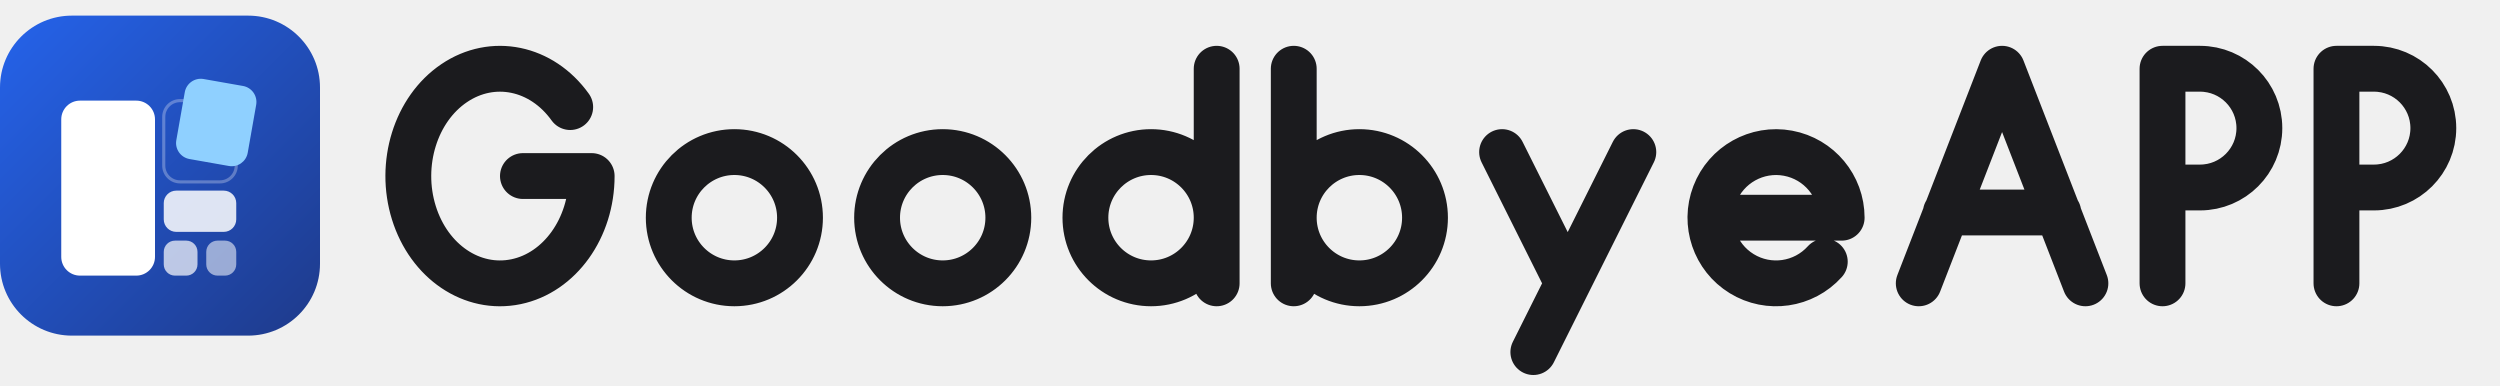
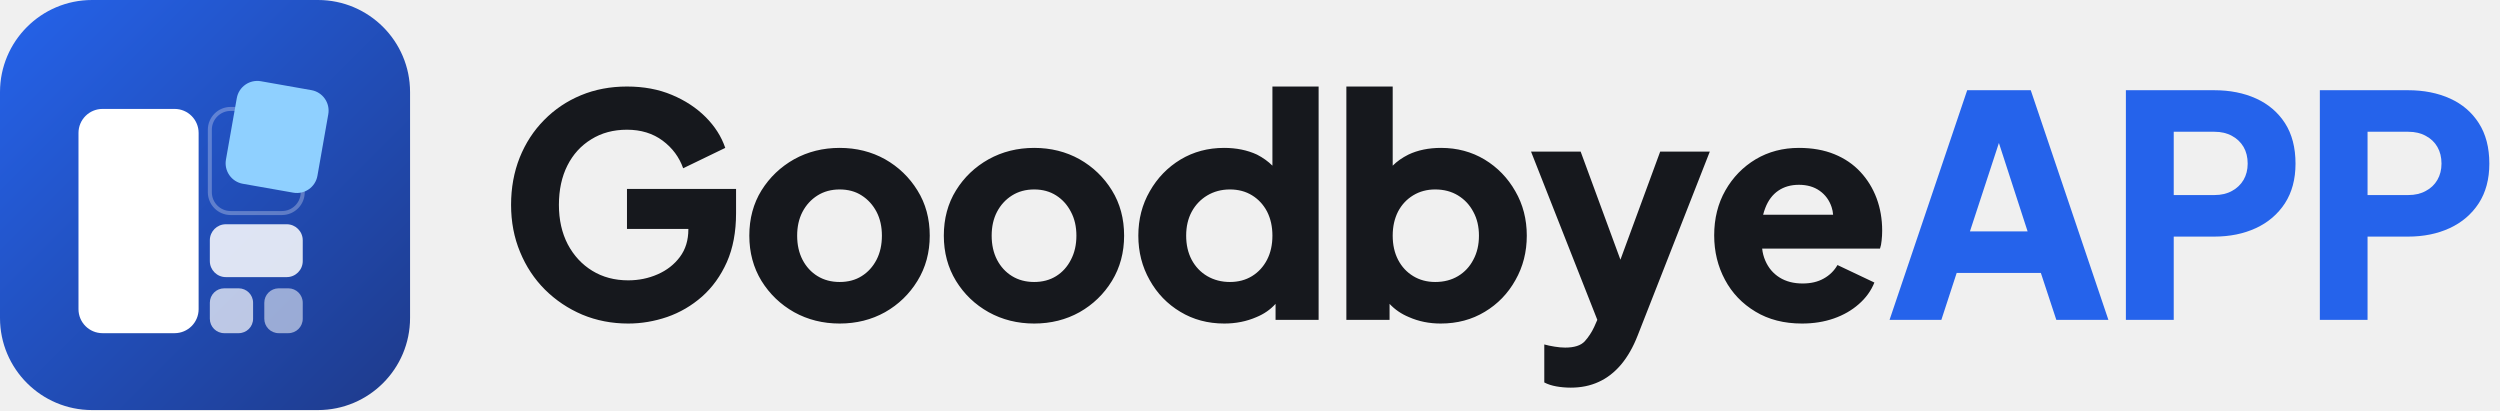
- <svg xmlns="http://www.w3.org/2000/svg" viewBox="40 40 2400 370" role="img" aria-label="GoodbyeAPP">
-   <style>.w{stroke:#1b1b1e}
- @media (prefers-color-scheme:dark){.w{stroke:#ededf0}}</style>
-   <g transform="translate(40 55) scale(.6)">
+ <svg xmlns="http://www.w3.org/2000/svg" viewBox="0 0 1829 300" role="img" aria-label="GoodbyeAPP">
+   <style>.w{fill:#16181D}.a{fill:#2563EB}
+ @media (prefers-color-scheme:dark){.w{fill:#F1F2F4}.a{fill:#60A5FA}}</style>
+   <g transform="scale(0.58594)">
    <defs>
      <linearGradient id="lbg" x1="0" y1="0" x2="1" y2="1">
        <stop offset="0" stop-color="#2563EB" />
        <stop offset="1" stop-color="#1E3A8A" />
      </linearGradient>
    </defs>
    <rect width="512" height="512" rx="115" fill="url(#lbg)" />
    <g transform="translate(98 136)">
      <rect width="150" height="280" rx="30" fill="#FFFFFF" />
      <rect x="164" y="144" width="116" height="66" rx="20" fill="#FFFFFF" fill-opacity=".85" />
      <rect x="164" y="224" width="54" height="56" rx="18" fill="#FFFFFF" fill-opacity=".7" />
      <rect x="232" y="224" width="48" height="56" rx="18" fill="#FFFFFF" fill-opacity=".55" />
      <rect x="164" width="116" height="130" rx="26" fill="none" stroke="#FFFFFF" stroke-opacity=".28" stroke-width="5" />
      <rect x="164" width="116" height="130" rx="26" fill="#8FD0FF" transform="translate(26 -30) rotate(10 222 65)" />
    </g>
  </g>
-   <g transform="translate(432 334)">
-     <path class="w" fill="none" stroke-width="44" stroke-linecap="round" stroke-linejoin="round" d="M155.4 -191.2A88 103 0 1 0 176 -125H110M376 -85A63 63 0 1 0 250 -85A63 63 0 1 0 376 -85M576 -85A63 63 0 1 0 450 -85A63 63 0 1 0 576 -85M776 -85A63 63 0 1 0 650 -85A63 63 0 1 0 776 -85M776 -228V-22M850 -228V-22M850 -85A63 63 0 1 0 976 -85A63 63 0 1 0 850 -85M1050 -148L1113 -22M1176 -148L1080 44M1250 -85H1376A63 63 0 1 0 1359.8 -42.8M1450 -22L1530 -228L1610 -22M1476 -90H1584M1684 -22V-228H1720A57 57 0 0 1 1720 -114H1684M1851 -22V-228H1887A57 57 0 0 1 1887 -114H1851" />
-   </g>
+   <path class="w" d="M459.6 236.7L459.6 236.7Q441.6 236.7 426.0 230.2Q410.5 223.6 398.7 211.9Q387.0 200.2 380.5 184.4Q373.9 168.6 373.9 149.9Q373.9 131.2 380.2 115.3Q386.6 99.4 398.1 87.8Q409.6 76.1 425.0 69.7Q440.4 63.3 458.7 63.3Q477.0 63.3 491.5 69.4Q506.1 75.5 516.2 85.6Q526.4 95.8 530.6 108.2L530.6 108.2L499.8 123.1Q495.5 110.9 484.8 102.9Q474.0 94.9 458.7 94.9L458.7 94.9Q443.8 94.9 432.6 101.9Q421.3 108.8 415.1 121.1Q408.9 133.4 408.9 149.9Q408.9 166.3 415.4 178.8Q422.0 191.2 433.3 198.1Q444.7 205.1 459.6 205.1L459.6 205.1Q471.1 205.1 481.1 200.7Q491.2 196.3 497.4 188.0Q503.6 179.7 503.6 167.9L503.6 167.9L503.6 167.5L458.7 167.5L458.7 138.2L538.5 138.2L538.5 156.0Q538.5 176.5 531.8 191.7Q525.0 206.9 513.6 217.0Q502.2 227.0 488.1 231.9Q474.0 236.7 459.6 236.7ZM614.3 236.7L614.3 236.7Q596.0 236.7 581.0 228.4Q566.1 220.0 557.1 205.5Q548.2 190.9 548.2 172.4L548.2 172.4Q548.2 153.7 557.1 139.3Q566.1 124.9 581.0 116.5Q596.0 108.2 614.3 108.2L614.3 108.2Q632.6 108.2 647.5 116.5Q662.3 124.9 671.2 139.3Q680.2 153.7 680.2 172.4L680.2 172.4Q680.2 190.9 671.2 205.5Q662.3 220.0 647.5 228.4Q632.6 236.7 614.3 236.7ZM614.3 206.3L614.3 206.3Q623.6 206.3 630.4 202.0Q637.3 197.7 641.3 190.0Q645.2 182.4 645.2 172.4L645.2 172.4Q645.2 162.5 641.3 155.0Q637.3 147.4 630.4 143.0Q623.6 138.6 614.3 138.6L614.3 138.6Q605.1 138.6 598.1 143.0Q591.1 147.4 587.1 155.0Q583.2 162.5 583.2 172.4L583.2 172.4Q583.2 182.4 587.1 190.0Q591.1 197.7 598.1 202.0Q605.1 206.3 614.3 206.3ZM756.6 236.7L756.6 236.7Q738.3 236.7 723.3 228.4Q708.3 220.0 699.4 205.5Q690.5 190.9 690.5 172.4L690.5 172.4Q690.5 153.7 699.4 139.3Q708.3 124.9 723.3 116.5Q738.3 108.2 756.6 108.2L756.6 108.2Q774.9 108.2 789.8 116.5Q804.6 124.9 813.5 139.3Q822.4 153.7 822.4 172.4L822.4 172.4Q822.4 190.9 813.5 205.5Q804.6 220.0 789.8 228.4Q774.9 236.7 756.6 236.7ZM756.6 206.3L756.6 206.3Q765.8 206.3 772.7 202.0Q779.6 197.7 783.5 190.0Q787.5 182.4 787.5 172.4L787.5 172.4Q787.5 162.5 783.5 155.0Q779.6 147.4 772.7 143.0Q765.8 138.6 756.6 138.6L756.6 138.6Q747.4 138.6 740.4 143.0Q733.4 147.4 729.4 155.0Q725.5 162.5 725.5 172.4L725.5 172.4Q725.5 182.4 729.4 190.0Q733.4 197.7 740.4 202.0Q747.4 206.3 756.6 206.3ZM895.7 236.7L895.7 236.7Q877.7 236.7 863.5 228.1Q849.3 219.6 841.1 204.9Q832.8 190.3 832.8 172.4L832.8 172.4Q832.8 154.4 841.2 139.9Q849.5 125.3 863.7 116.7Q877.9 108.2 895.5 108.2L895.5 108.2Q909.0 108.2 919.6 113.1L919.6 113.1Q926.2 116.5 930.9 121.2L930.9 121.2L930.9 63.3L964.7 63.3L964.7 234L933.2 234L933.2 222.3Q927.5 228.6 919.2 232.0L919.2 232.0Q908.4 236.7 895.7 236.7ZM899.8 206.3L899.8 206.3Q909.0 206.3 916.0 202.0Q923.0 197.7 927.0 190.0Q930.9 182.4 930.9 172.4Q930.9 162.5 927.0 154.8Q923.0 147.2 916.0 142.9Q909.0 138.6 899.8 138.6Q890.6 138.6 883.2 143.0Q875.9 147.4 871.8 155.0Q867.8 162.5 867.8 172.4Q867.8 182.4 871.8 190.0Q875.9 197.7 883.2 202.0Q890.6 206.3 899.8 206.3ZM1054.0 236.7L1054.0 236.7Q1041.4 236.7 1030.8 232.0L1030.8 232.0Q1022.5 228.6 1016.6 222.3L1016.6 222.3L1016.6 234L985.0 234L985.0 63.3L1018.9 63.3L1018.9 121.2Q1023.6 116.5 1030.4 113.1L1030.4 113.1Q1040.7 108.2 1054.3 108.2L1054.3 108.2Q1071.9 108.2 1086.1 116.7Q1100.3 125.3 1108.6 139.9Q1117.0 154.4 1117.0 172.4L1117.0 172.4Q1117.0 190.3 1108.7 204.9Q1100.5 219.6 1086.3 228.1Q1072.1 236.7 1054.0 236.7ZM1050.0 206.3L1050.0 206.3Q1059.5 206.3 1066.7 202.0Q1073.9 197.7 1077.9 190.0Q1082.0 182.4 1082.0 172.4Q1082.0 162.5 1077.9 155.0Q1073.9 147.4 1066.7 143.0Q1059.5 138.6 1050.0 138.6L1050.0 138.6Q1041.0 138.6 1033.9 142.9Q1026.8 147.2 1022.8 154.8Q1018.9 162.5 1018.9 172.4Q1018.9 182.4 1022.8 190.0Q1026.8 197.7 1033.9 202.0Q1041.0 206.3 1050.0 206.3ZM1149.2 283.6L1149.2 283.6Q1143.8 283.6 1138.7 282.7Q1133.6 281.8 1129.8 279.8L1129.8 279.8L1129.8 252.0Q1133.0 252.9 1137.3 253.6Q1141.5 254.3 1145.1 254.3L1145.1 254.3Q1155.1 254.3 1159.4 249.7Q1163.6 245.0 1166.3 239.2L1166.3 239.2L1168.6 234L1120.1 110.9L1156.4 110.9L1185.5 190.0L1214.6 110.9L1250.9 110.9L1198.1 245.5Q1193.2 258.1 1186.0 266.7Q1178.7 275.3 1169.6 279.4Q1160.5 283.6 1149.2 283.6ZM1318.3 236.7L1318.3 236.7Q1298.7 236.7 1284.3 228.0Q1269.8 219.3 1262.0 204.7Q1254.1 190.0 1254.1 172.2L1254.1 172.2Q1254.1 153.7 1262.3 139.3Q1270.5 124.9 1284.5 116.5Q1298.5 108.2 1316.1 108.2L1316.1 108.2Q1330.7 108.2 1342.0 112.8Q1353.3 117.4 1361.1 125.8Q1368.8 134.1 1372.9 145.0Q1377.0 156.0 1377.0 168.8L1377.0 168.8Q1377.0 172.4 1376.6 175.9Q1376.3 179.4 1375.4 181.9L1375.4 181.9L1289.2 181.9Q1289.7 186.6 1291.5 190.7L1291.5 190.7Q1294.9 198.6 1301.9 203.0Q1308.9 207.4 1318.8 207.4L1318.8 207.4Q1327.8 207.4 1334.2 203.8Q1340.7 200.2 1344.3 193.9L1344.3 193.9L1371.3 206.7Q1367.7 215.7 1359.9 222.5Q1352.2 229.3 1341.6 233.0Q1331.0 236.7 1318.3 236.7ZM1289.9 157.1L1289.9 157.1L1341.1 157.1Q1340.9 154.2 1340.0 151.5L1340.0 151.5Q1337.5 144.0 1331.3 139.6Q1325.1 135.2 1316.1 135.2L1316.1 135.2Q1307.3 135.2 1301.0 139.5Q1294.7 143.8 1291.5 152.1L1291.5 152.1Q1290.6 154.4 1289.9 157.1Z" />
+   <path class="a" d="M1420.3 234L1382.4 234L1439.2 66.0L1485.7 66.0L1542.5 234L1504.4 234L1493.1 199.7L1431.5 199.7L1420.3 234ZM1462.4 104.6L1441.2 169.3L1483.4 169.3L1462.4 104.6ZM1590.3 234L1555.3 234L1555.3 66.0L1619.8 66.0Q1637.2 66.0 1650.6 72.1Q1664.0 78.2 1671.7 90.1Q1679.4 102.1 1679.4 119.7L1679.4 119.7Q1679.4 136.8 1671.6 148.8Q1663.8 160.7 1650.4 166.9Q1637.0 173.1 1619.8 173.1L1619.8 173.1L1590.3 173.1L1590.3 234ZM1590.3 96.4L1590.3 142.7L1620.1 142.7Q1627.5 142.7 1632.9 139.7Q1638.3 136.8 1641.4 131.6Q1644.4 126.4 1644.4 119.7L1644.4 119.7Q1644.4 112.7 1641.4 107.5Q1638.3 102.3 1632.9 99.4Q1627.5 96.4 1620.1 96.4L1620.1 96.4L1590.3 96.4ZM1732.1 234L1697.2 234L1697.2 66.0L1761.7 66.0Q1779.0 66.0 1792.5 72.1Q1805.9 78.2 1813.5 90.1Q1821.2 102.1 1821.2 119.7L1821.2 119.7Q1821.2 136.8 1813.4 148.8Q1805.6 160.7 1792.2 166.9Q1778.8 173.1 1761.7 173.1L1761.7 173.1L1732.1 173.1L1732.1 234ZM1732.1 96.4L1732.1 142.7L1761.9 142.7Q1769.3 142.7 1774.7 139.7Q1780.2 136.8 1783.2 131.6Q1786.2 126.4 1786.2 119.7L1786.2 119.7Q1786.2 112.7 1783.2 107.5Q1780.2 102.3 1774.7 99.4Q1769.3 96.4 1761.9 96.4L1761.9 96.4L1732.1 96.4Z" />
</svg>
